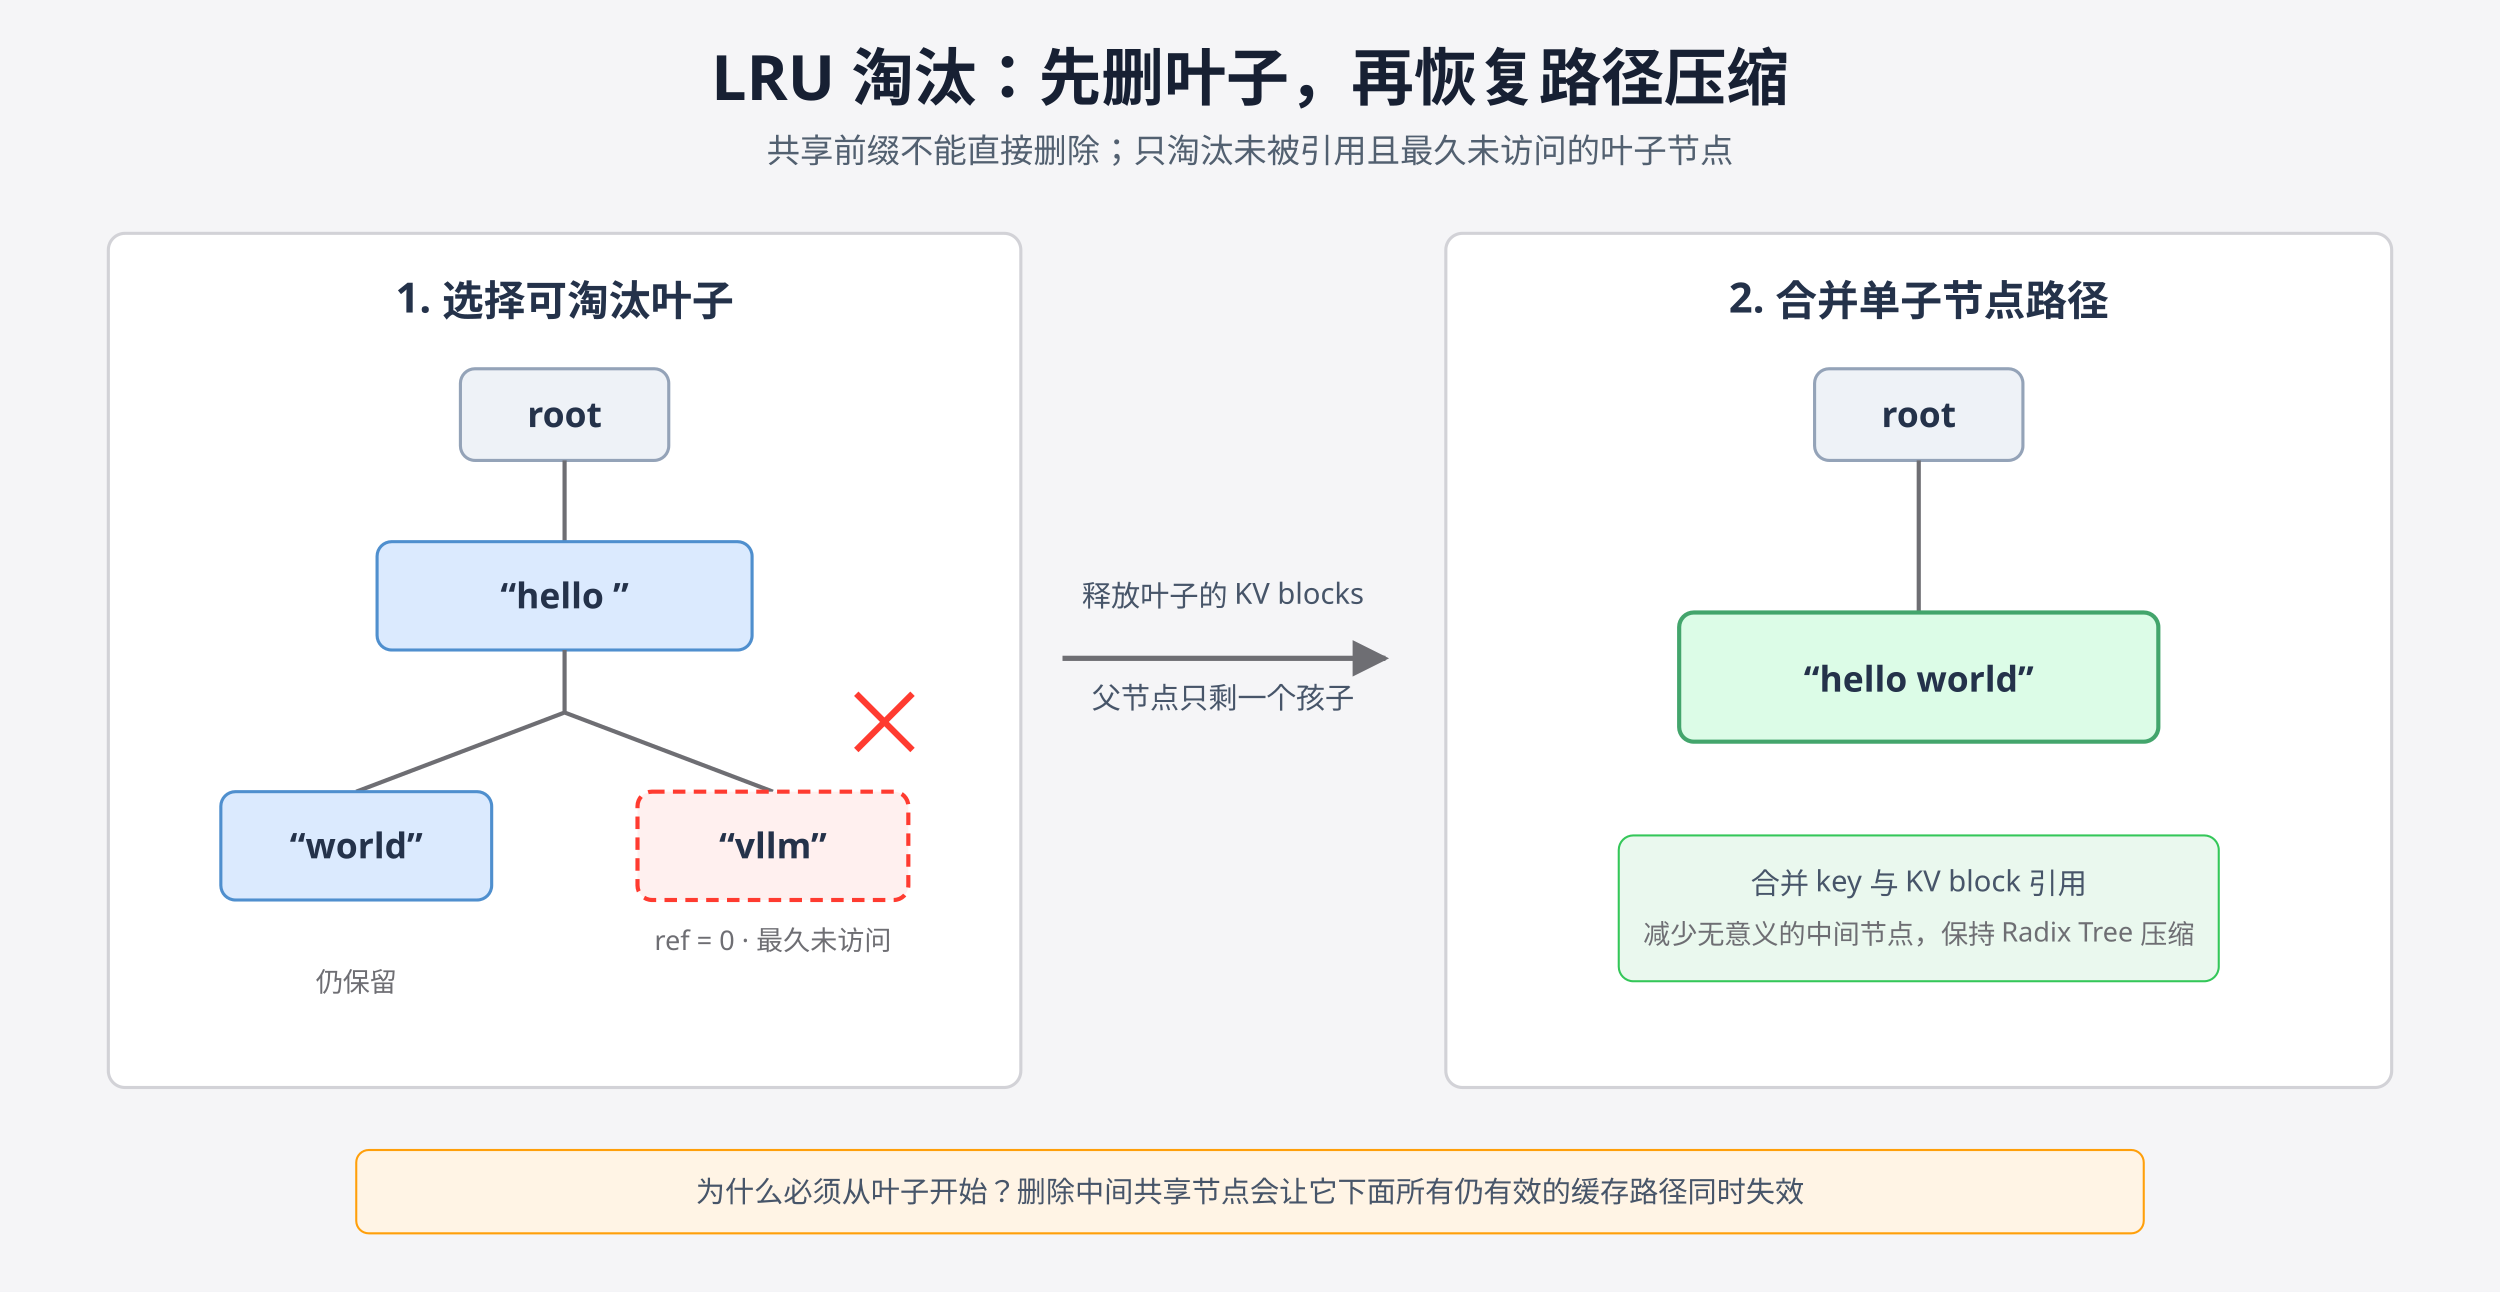
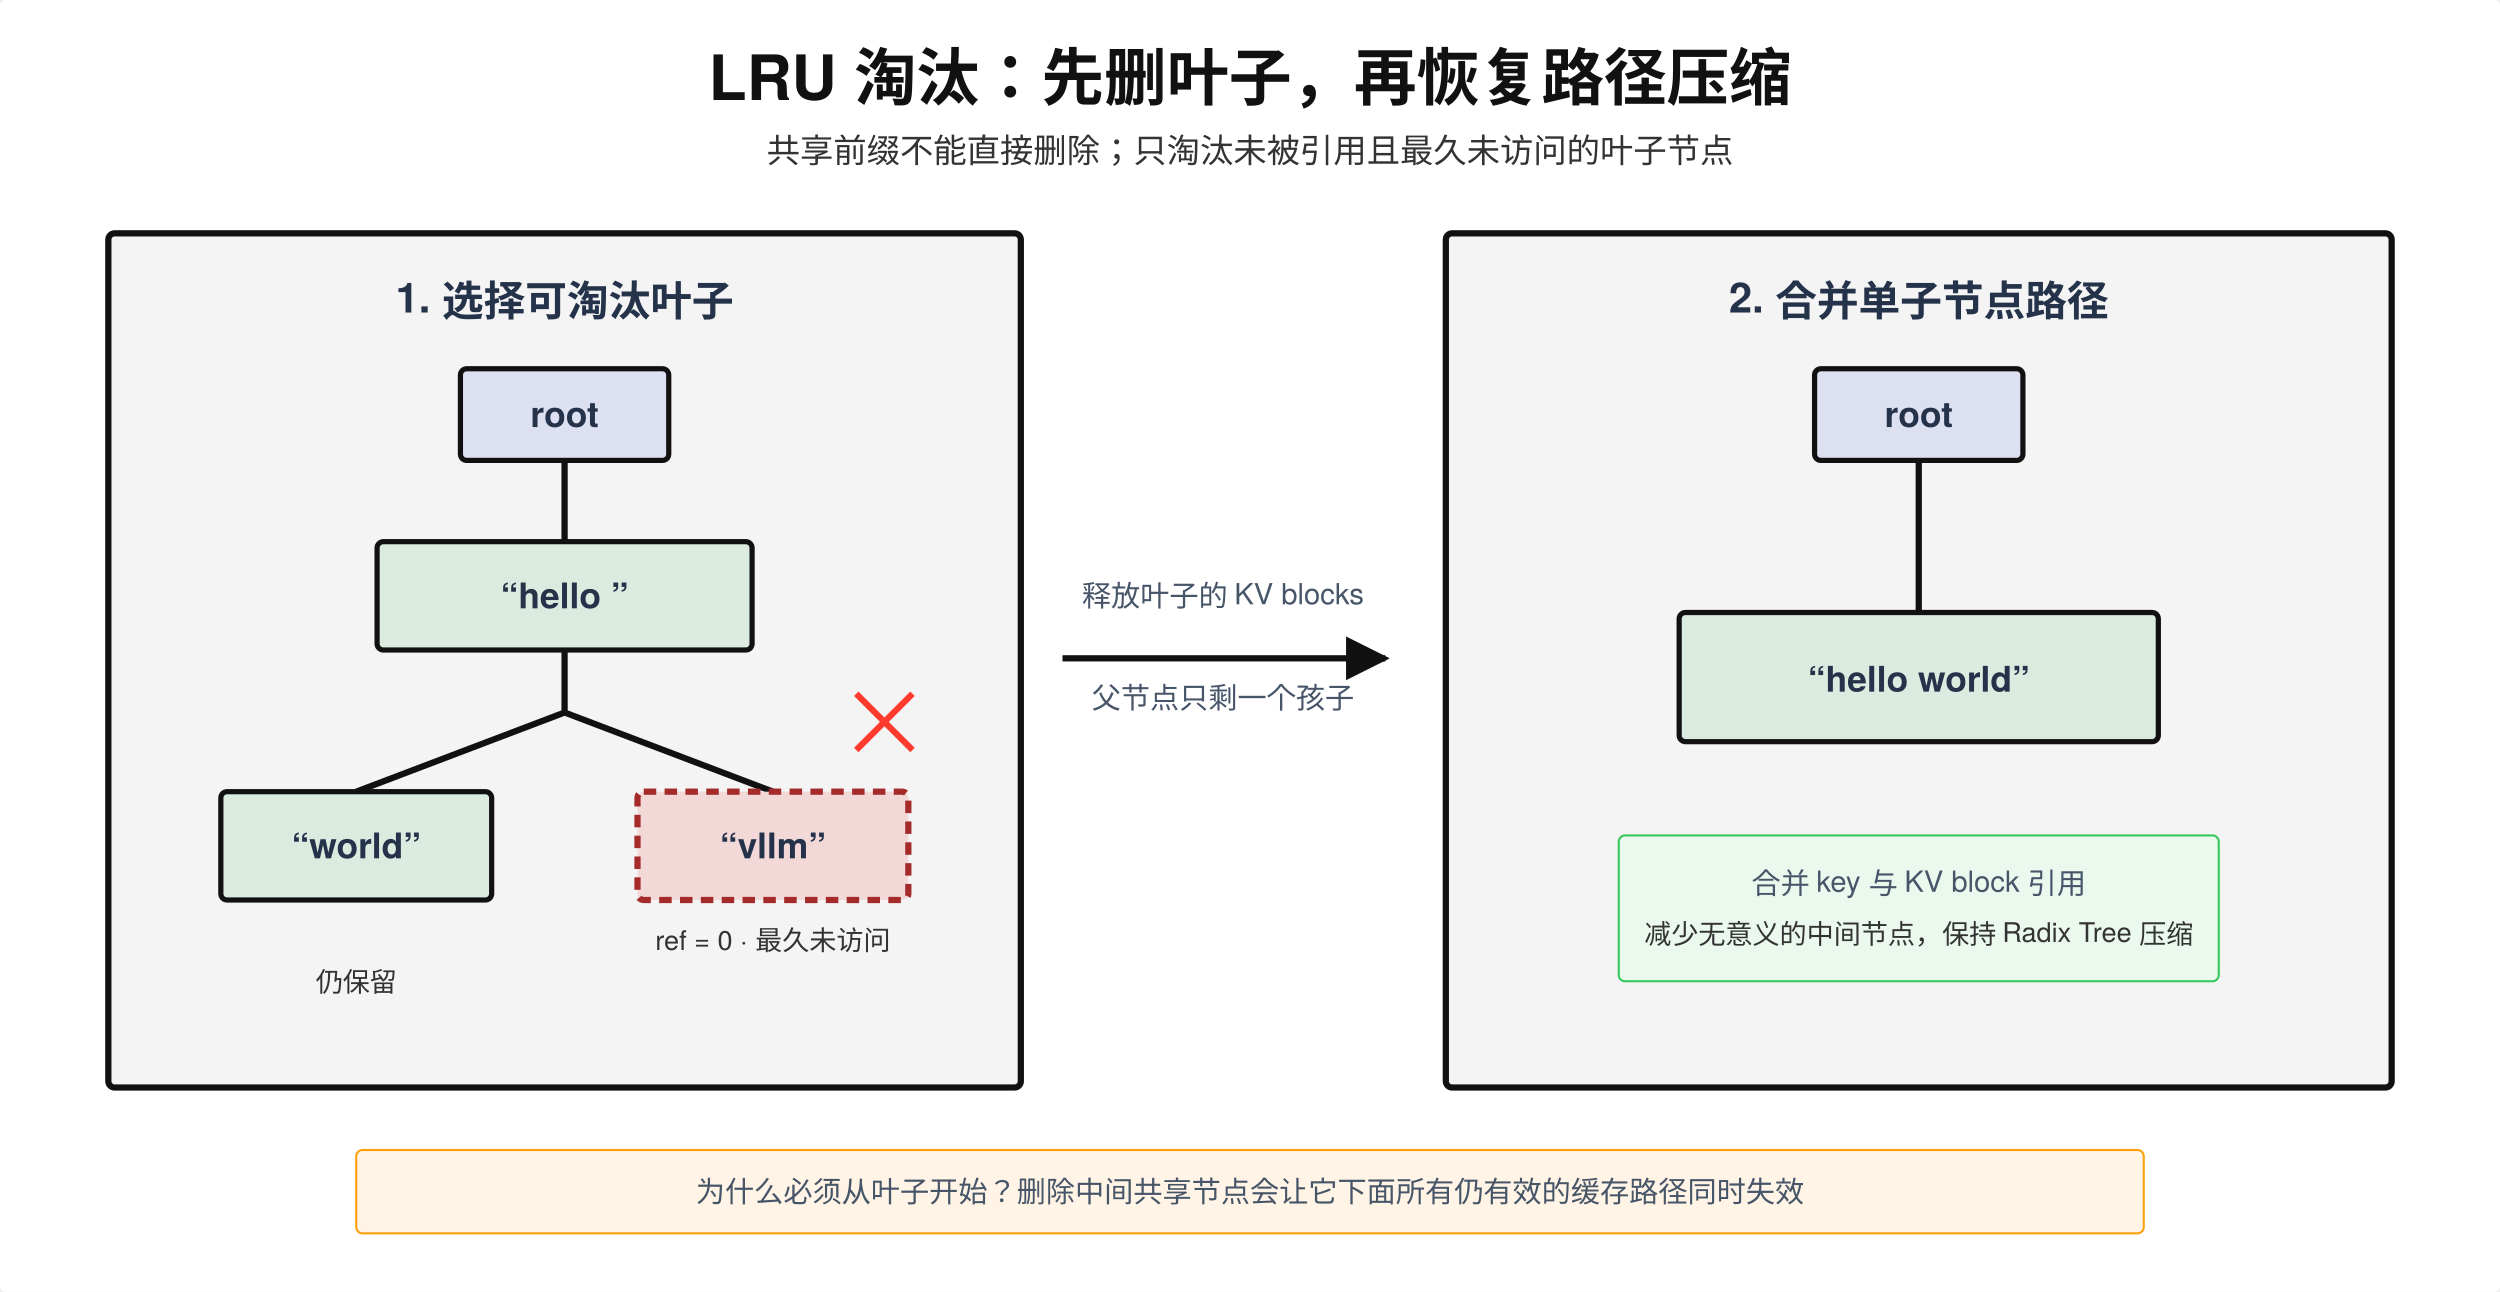
<svg xmlns="http://www.w3.org/2000/svg" width="1200" height="620" viewBox="0 0 1200 620" role="img" aria-labelledby="title desc">
  <defs>
    <marker id="arrow" viewBox="0 0 10 10" refX="9" refY="5" markerWidth="7" markerHeight="7" orient="auto">
      <path d="M0 0 L10 5 L0 10 Z" fill="#6E6E73" />
    </marker>
    <style>
      text { font-family: Avenir Next, Segoe UI, sans-serif; letter-spacing: 0; }
      .title { font-size: 30px; font-weight: 700; fill: #172033; }
      .subtitle { font-size: 16px; fill: #526070; }
      .heading { font-size: 20px; font-weight: 700; fill: #24324a; }
      .node { font-size: 17px; font-weight: 700; fill: #24324a; }
      .body { font-size: 14px; fill: #475569; }
      .small { font-size: 13px; fill: #6E6E73; }
      .panel { fill: #fff; stroke: #D2D2D7; stroke-width: 1.5; }
      .root { fill: #eef2f7; stroke: #94a3b8; stroke-width: 1.5; }
      .keep { fill: #dbeafe; stroke: #4f8fce; stroke-width: 1.5; }
      .evict { fill: #FFF0EF; stroke: #FF3B30; stroke-width: 2; stroke-dasharray: 6 4; }
      .merged { fill: #dcfce7; stroke: #43a56c; stroke-width: 2; }
      .edge { fill: none; stroke: #6E6E73; stroke-width: 2; }
      .arrow { fill: none; stroke: #6E6E73; stroke-width: 2.5; marker-end: url(#arrow); }
    </style>
  </defs>
  <rect width="100%" height="100%" fill="#F5F5F7" />
  <rect width="1200" height="620" fill="#F5F5F7" />
  <text x="600" y="48" text-anchor="middle" class="title">LRU 淘汰：先删叶子，再恢复路径压缩</text>
  <text x="600" y="78" text-anchor="middle" class="subtitle">共享前缀不能直接删除；只淘汰未被引用且最久未访问的叶子节点</text>
  <rect x="52" y="112" width="438" height="410" rx="8" class="panel" />
  <text x="271" y="150" text-anchor="middle" class="heading">1. 选择可淘汰叶子</text>
  <rect x="221" y="177" width="100" height="44" rx="7" class="root" />
  <text x="271" y="205" text-anchor="middle" class="node">root</text>
  <path d="M271 221 V260" class="edge" />
  <rect x="181" y="260" width="180" height="52" rx="7" class="keep" />
  <text x="271" y="292" text-anchor="middle" class="node">“hello ”</text>
  <path d="M271 312 V342 M271 342 L171 380 M271 342 L371 380" class="edge" />
  <rect x="106" y="380" width="130" height="52" rx="7" class="keep" />
  <text x="171" y="412" text-anchor="middle" class="node">“world”</text>
  <rect x="306" y="380" width="130" height="52" rx="7" class="evict" />
  <text x="371" y="412" text-anchor="middle" class="node">“vllm”</text>
  <text x="371" y="456" text-anchor="middle" class="small">ref = 0 · 最久未访问</text>
  <path d="M411 360 L438 333" stroke="#FF3B30" stroke-width="3" />
  <path d="M438 360 L411 333" stroke="#FF3B30" stroke-width="3" />
  <text x="171" y="476" text-anchor="middle" class="small">仍保留</text>
  <path d="M510 316 H665" class="arrow" />
  <text x="587" y="291" text-anchor="middle" class="body">释放叶子的 KV blocks</text>
  <text x="587" y="340" text-anchor="middle" class="body">父节点只剩一个孩子</text>
  <rect x="694" y="112" width="454" height="410" rx="8" class="panel" />
  <text x="921" y="150" text-anchor="middle" class="heading">2. 合并单子节点路径</text>
  <rect x="871" y="177" width="100" height="44" rx="7" class="root" />
  <text x="921" y="205" text-anchor="middle" class="node">root</text>
  <path d="M921 221 V294" class="edge" />
  <rect x="806" y="294" width="230" height="62" rx="7" class="merged" />
  <text x="921" y="332" text-anchor="middle" class="node">“hello world”</text>
  <rect x="777" y="401" width="288" height="70" rx="7" fill="#EAF8EE" stroke="#34C759" />
  <text x="921" y="429" text-anchor="middle" class="body">合并 key 与 KV block 引用</text>
  <text x="921" y="453" text-anchor="middle" class="small">减少无意义的中间节点，保持 Radix Tree 压缩</text>
  <rect x="171" y="552" width="858" height="40" rx="6" fill="#FFF4E5" stroke="#FF9F0A" />
  <text x="600" y="577" text-anchor="middle" class="body">为什么必须从叶子开始？删除中间共享节点会让它下面所有仍有效的缓存路径同时失效</text>
+   <style id="editorial-diagram-style">
+     text { font-family: Helvetica Neue, Segoe UI, sans-serif; letter-spacing: 0; }
+     .title { fill: #111111 !important; font-weight: 800 !important; }
+     .subtitle, .small { fill: #333333 !important; }
+     rect { rx: 3px; }
+     .panel { fill: #F4F4F4 !important; stroke: #111111 !important; stroke-width: 3 !important; }
+     .root { fill: #DDE0F1 !important; stroke: #111111 !important; stroke-width: 2.5 !important; }
+     .keep, .merged { fill: #DCEBDF !important; stroke: #111111 !important; stroke-width: 2.5 !important; }
+     .evict { fill: #F2D9D8 !important; stroke: #A52A2A !important; stroke-width: 3 !important; }
+     .edge, .arrow { stroke: #111111 !important; stroke-width: 3 !important; }
+     marker path { fill: #111111 !important; }
+     [fill="#F5F5F7" i] { fill: #FFFFFF !important; }
+   </style>
</svg>
